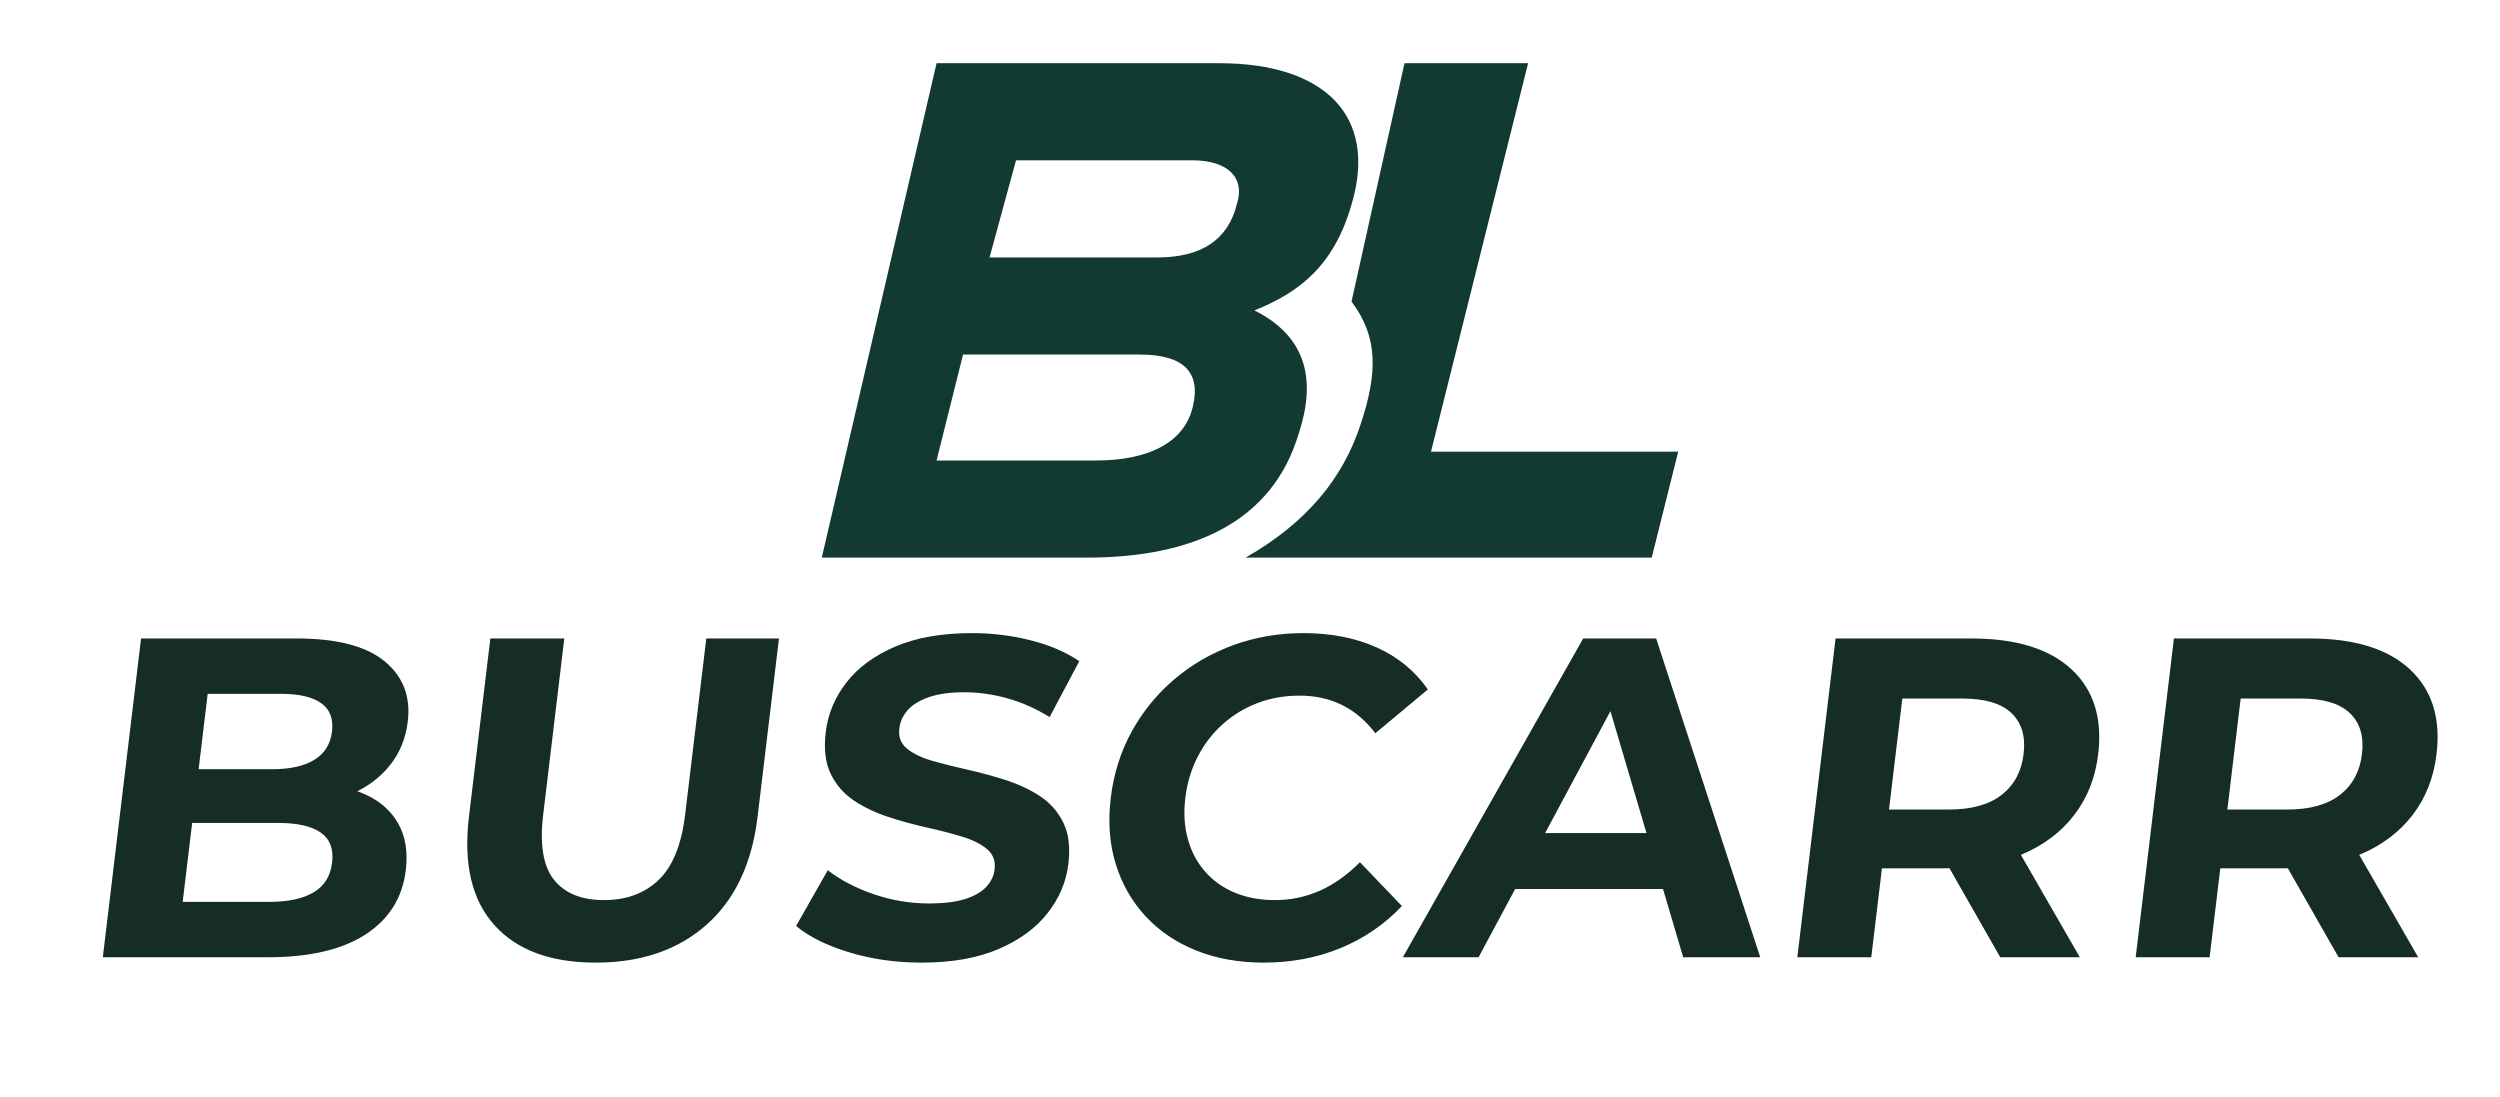
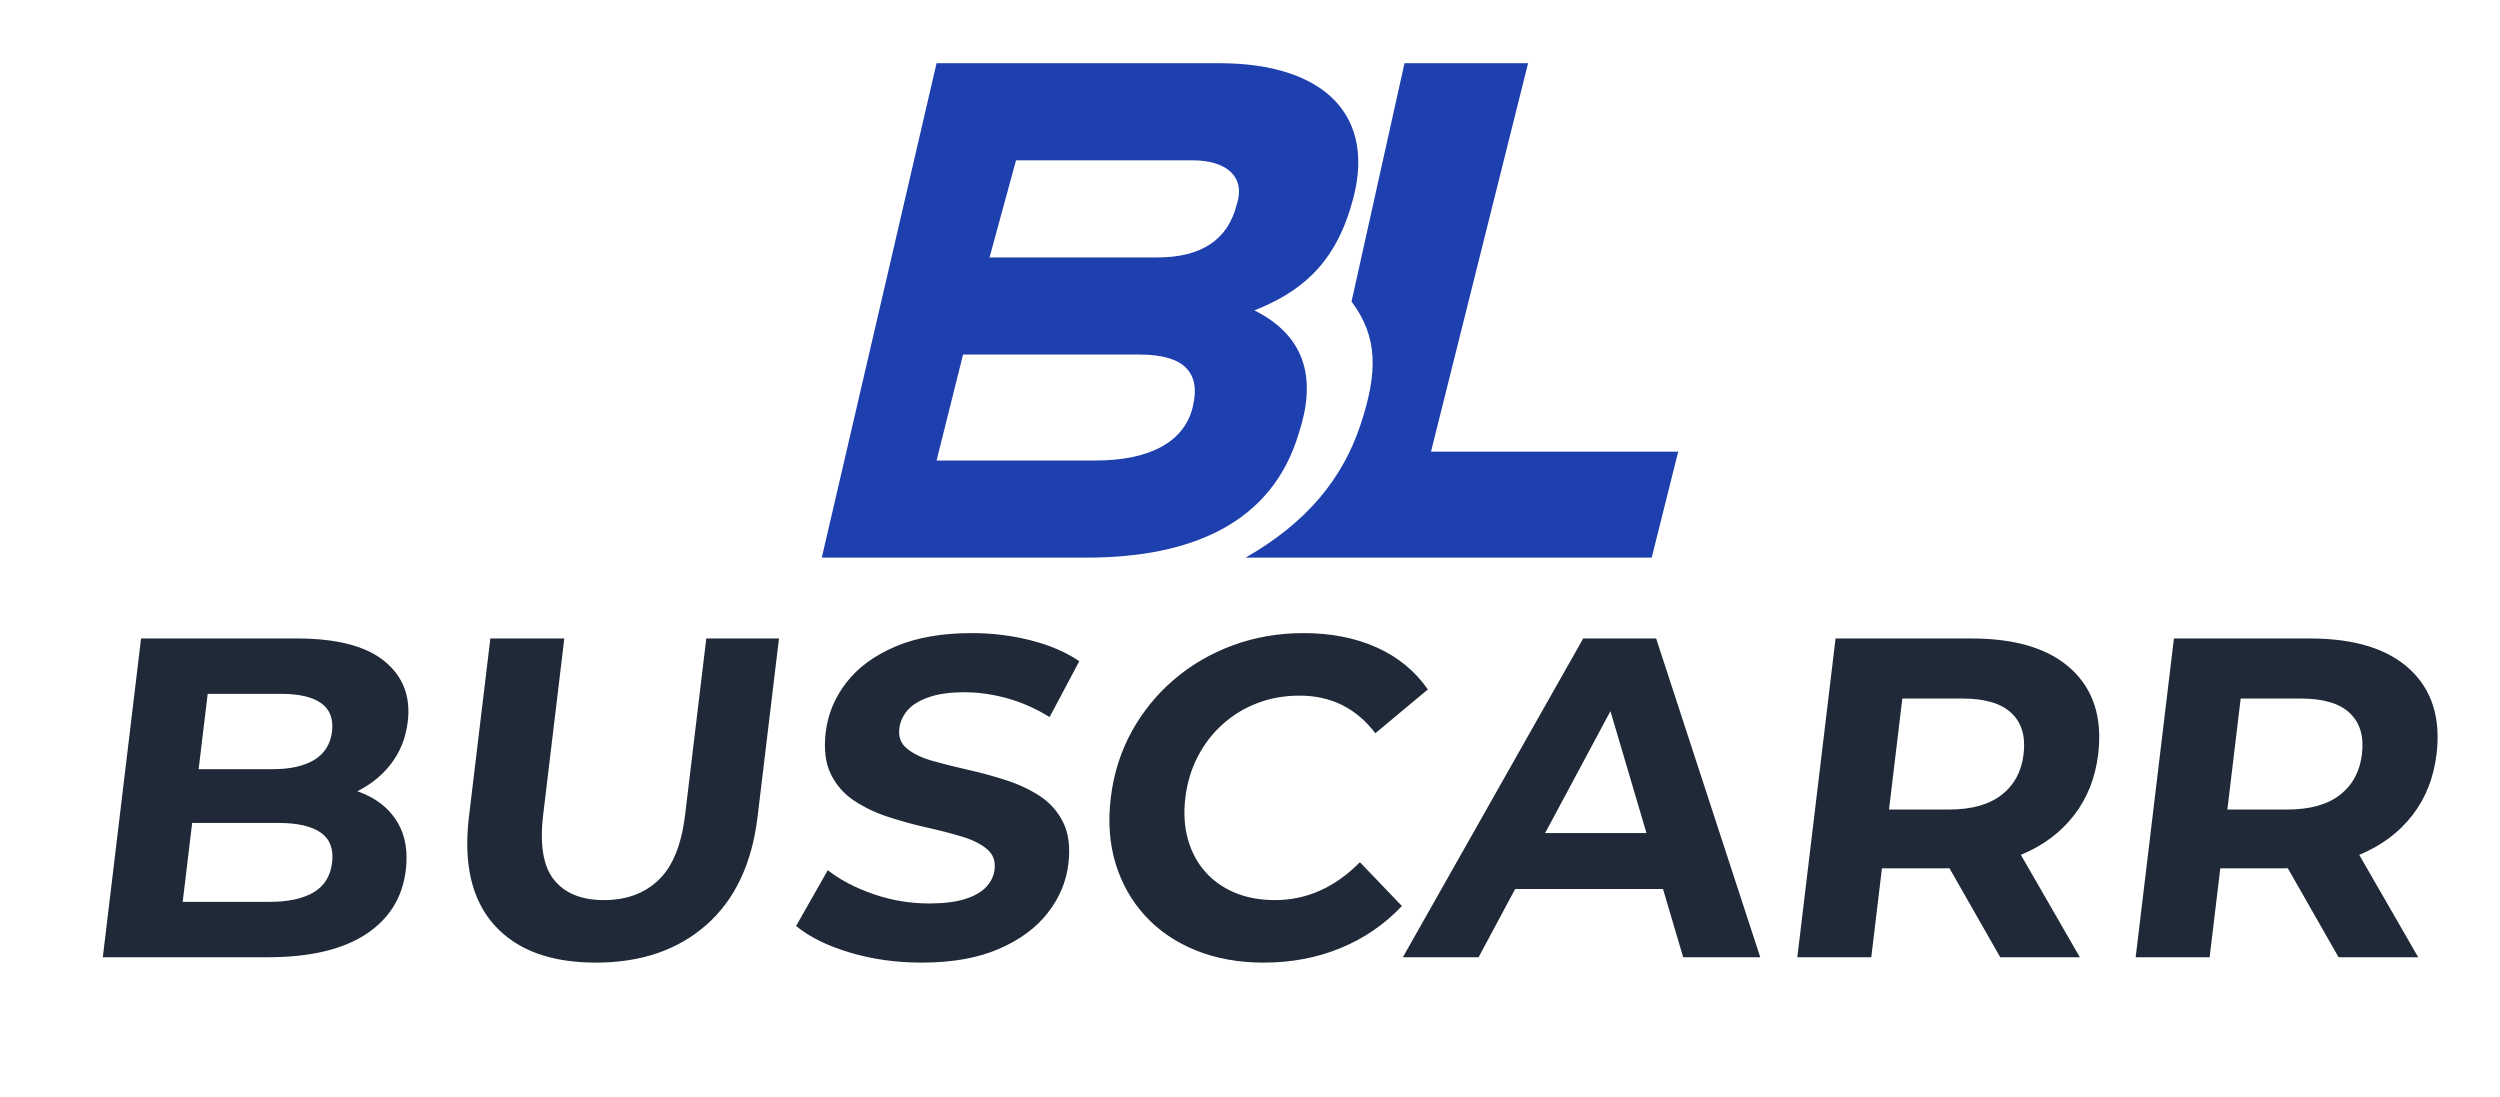
<svg xmlns="http://www.w3.org/2000/svg" viewBox="0 0 269 118" width="269" height="118" role="img" aria-label="BL Buscarr">
-   <path fill="#123A32" fill-rule="evenodd" transform="translate(84.625 3) scale(.95)" d="M17 4H49C61 4 67 10 64 20C62 27 58 30 53 32C59 35 60 40 58 46C55 56 46 60 34 60H4ZM26 15L23 26H42C47 26 50 24 51 20C52 17 50 15 46 15ZM20 37L17 49H35C41 49 45 47 46 43C47 39 45 37 40 37ZM70 4H84L73 48H101L98 60H52C59 56 63 51 65 45C67 39 67 35 64 31Z" />
-   <path fill="#152D26" transform="translate(7 103) scale(0.049)" d="M82.9 0 166.9 -700H509Q640.7 -700 701.6 -650Q762.5 -600 752.6 -517.6Q746 -462.8 714.1 -422.5Q682.2 -382.2 632.2 -360Q582.3 -337.8 521.5 -337.8L545.2 -379.2Q611.5 -379.2 659.7 -357.4Q707.8 -335.6 731.6 -293.6Q755.5 -251.6 748.2 -191.2Q737.4 -100.8 660.4 -50.4Q583.3 0 445 0ZM258.3 -121.6H448Q510.5 -121.6 545.8 -142.5Q581.1 -163.4 586.4 -207.9Q591.8 -252.4 561.6 -273.7Q531.3 -294.9 468.8 -294.9H267.4L281.5 -412.9H454.6Q513.9 -412.9 547.6 -433.6Q581.2 -454.4 586.2 -495.7Q591.2 -537.4 562.5 -557.9Q533.8 -578.4 474.4 -578.4H313.2ZM1165.4 11.8Q1016.5 11.8 942.4 -71Q868.4 -153.8 886.9 -308.4L933.9 -700H1096.3L1050 -313.6Q1038 -214.2 1073.8 -169.9Q1109.5 -125.5 1183.3 -125.5Q1257.4 -125.5 1303.6 -169.9Q1349.8 -214.2 1361.7 -313.6L1408.1 -700H1567.7L1520.7 -308.4Q1502.1 -153.8 1408.2 -71Q1314.3 11.8 1165.4 11.8ZM1880.8 11.8Q1797 11.8 1722.5 -10.6Q1648 -33.1 1605.3 -68.7L1674.9 -191.2Q1715.6 -159.2 1775 -138.7Q1834.3 -118.1 1897.1 -118.1Q1945.6 -118.1 1976.2 -127.8Q2006.8 -137.4 2022.7 -154.3Q2038.6 -171.3 2041.2 -192.9Q2044.5 -221 2024.3 -237.7Q2004.1 -254.5 1969.4 -265Q1934.6 -275.5 1892.4 -284.9Q1850.1 -294.3 1808.1 -308Q1766.1 -321.7 1732.8 -343.8Q1699.4 -365.9 1681.6 -402.2Q1663.7 -438.5 1670.4 -494.5Q1677.6 -554.1 1715.8 -603.3Q1754 -652.6 1823.1 -682.2Q1892.2 -711.8 1991.7 -711.8Q2057.3 -711.8 2119.6 -696.2Q2181.9 -680.6 2227.2 -650.2L2162 -527.4Q2117 -555.3 2069.2 -568.6Q2021.4 -581.9 1974.8 -581.9Q1927.5 -581.9 1896.5 -571Q1865.6 -560.2 1850.1 -542.4Q1834.6 -524.5 1832 -502.3Q1828.6 -474.6 1848.9 -458.1Q1869.1 -441.5 1903.9 -431.5Q1938.7 -421.5 1981.2 -412Q2023.6 -402.5 2065.5 -389.1Q2107.3 -375.7 2140.7 -353.9Q2174 -332.1 2191.9 -296Q2209.8 -259.9 2203.2 -204.9Q2196.2 -146.3 2157.7 -97.1Q2119.2 -47.8 2049.9 -18Q1980.7 11.8 1880.8 11.8ZM2632 11.8Q2550.4 11.8 2484.2 -14.7Q2418 -41.2 2372.8 -89.9Q2327.7 -138.6 2307.2 -204.7Q2286.8 -270.8 2296.3 -350Q2305.8 -429.2 2342.1 -495.3Q2378.4 -561.4 2435.6 -610.1Q2492.7 -658.8 2565.3 -685.3Q2637.8 -711.8 2719.4 -711.8Q2810.3 -711.8 2880.3 -680.3Q2950.3 -648.8 2992.6 -588.1L2877.3 -491.9Q2846.4 -532.7 2804.8 -553.6Q2763.1 -574.5 2710.7 -574.5Q2661.6 -574.5 2618.8 -558.3Q2576 -542 2542.5 -512.1Q2508.9 -482.2 2487.5 -440.9Q2466 -399.7 2460 -350Q2454.1 -300.3 2465.7 -259.1Q2477.2 -217.8 2503.6 -187.9Q2529.9 -158 2568.9 -141.7Q2607.8 -125.5 2656.8 -125.5Q2709.3 -125.5 2755.9 -146.4Q2802.6 -167.3 2843.4 -208.7L2935.6 -112.5Q2878.7 -52.2 2801.1 -20.2Q2723.5 11.8 2632 11.8ZM2937.7 0 3333.7 -700H3493.9L3722.5 0H3553.3L3370.7 -617.6H3434.9L3104 0ZM3112.3 -149.8 3169.5 -272.7H3530.2L3558.5 -149.8ZM3803.9 0 3887.9 -700H4186.6Q4333.1 -700 4406 -632.3Q4478.8 -564.6 4464.6 -446.3Q4455.3 -368.3 4411.6 -311.9Q4368 -255.5 4296.2 -225.4Q4224.4 -195.3 4130 -195.3H3917.4L3998.2 -265.8L3966.3 0ZM4249.5 0 4104.4 -254.4H4277.8L4424.3 0ZM3996.1 -248.2 3932.8 -324.4H4137.1Q4211.5 -324.4 4252.7 -356.7Q4294 -388.9 4300.8 -446.3Q4307.8 -504.2 4274.2 -536.1Q4240.7 -568.1 4166.4 -568.1H3962.1L4043.7 -644.9ZM4546.9 0 4630.9 -700H4929.6Q5076.1 -700 5149 -632.3Q5221.8 -564.6 5207.6 -446.3Q5198.3 -368.3 5154.6 -311.9Q5111 -255.5 5039.2 -225.4Q4967.4 -195.3 4873 -195.3H4660.4L4741.2 -265.8L4709.3 0ZM4992.5 0 4847.4 -254.4H5020.8L5167.3 0ZM4739.1 -248.2 4675.8 -324.4H4880.1Q4954.5 -324.4 4995.7 -356.7Q5037 -388.9 5043.8 -446.3Q5050.8 -504.2 5017.2 -536.1Q4983.7 -568.1 4909.4 -568.1H4705.1L4786.7 -644.9Z" />
+   <path fill="#1e40af" fill-rule="evenodd" transform="translate(84.625 3) scale(.95)" d="M17 4H49C61 4 67 10 64 20C62 27 58 30 53 32C59 35 60 40 58 46C55 56 46 60 34 60H4ZM26 15L23 26H42C47 26 50 24 51 20C52 17 50 15 46 15ZM20 37L17 49H35C41 49 45 47 46 43C47 39 45 37 40 37ZM70 4H84L73 48H101L98 60H52C59 56 63 51 65 45C67 39 67 35 64 31Z" />
+   <path fill="#1f2937" transform="translate(7 103) scale(0.049)" d="M82.9 0 166.9 -700H509Q640.7 -700 701.6 -650Q762.5 -600 752.6 -517.6Q746 -462.8 714.1 -422.5Q682.2 -382.2 632.2 -360Q582.3 -337.8 521.5 -337.8L545.2 -379.2Q611.5 -379.2 659.7 -357.4Q707.8 -335.6 731.6 -293.6Q755.5 -251.6 748.2 -191.2Q737.4 -100.8 660.4 -50.4Q583.3 0 445 0ZM258.3 -121.6H448Q510.5 -121.6 545.8 -142.5Q581.1 -163.4 586.4 -207.9Q591.8 -252.4 561.6 -273.7Q531.3 -294.9 468.8 -294.9H267.4L281.5 -412.9H454.6Q513.9 -412.9 547.6 -433.6Q581.2 -454.4 586.2 -495.7Q591.2 -537.4 562.5 -557.9Q533.8 -578.4 474.4 -578.4H313.2ZM1165.4 11.8Q1016.5 11.8 942.4 -71Q868.4 -153.8 886.9 -308.4L933.9 -700H1096.3L1050 -313.6Q1038 -214.2 1073.8 -169.9Q1109.5 -125.5 1183.3 -125.5Q1257.4 -125.5 1303.6 -169.9Q1349.8 -214.2 1361.7 -313.6L1408.1 -700H1567.7L1520.7 -308.4Q1502.1 -153.8 1408.2 -71Q1314.3 11.8 1165.4 11.8ZM1880.8 11.8Q1797 11.8 1722.5 -10.6Q1648 -33.1 1605.3 -68.7L1674.9 -191.2Q1715.6 -159.2 1775 -138.7Q1834.3 -118.1 1897.1 -118.1Q1945.6 -118.1 1976.2 -127.8Q2006.8 -137.4 2022.7 -154.3Q2038.6 -171.3 2041.2 -192.9Q2044.5 -221 2024.3 -237.7Q2004.1 -254.5 1969.4 -265Q1934.6 -275.5 1892.4 -284.9Q1850.1 -294.3 1808.1 -308Q1766.1 -321.7 1732.8 -343.8Q1699.4 -365.9 1681.6 -402.2Q1663.7 -438.5 1670.4 -494.5Q1677.6 -554.1 1715.8 -603.3Q1754 -652.6 1823.1 -682.2Q1892.2 -711.8 1991.7 -711.8Q2057.3 -711.8 2119.6 -696.2Q2181.9 -680.6 2227.2 -650.2L2162 -527.4Q2117 -555.3 2069.2 -568.6Q2021.4 -581.9 1974.8 -581.9Q1927.5 -581.9 1896.5 -571Q1865.6 -560.2 1850.1 -542.4Q1834.6 -524.5 1832 -502.3Q1828.6 -474.6 1848.9 -458.1Q1869.1 -441.5 1903.9 -431.5Q1938.7 -421.5 1981.2 -412Q2023.6 -402.5 2065.5 -389.1Q2107.3 -375.7 2140.7 -353.9Q2174 -332.1 2191.9 -296Q2209.8 -259.9 2203.2 -204.9Q2196.2 -146.3 2157.7 -97.1Q2119.2 -47.8 2049.9 -18Q1980.7 11.8 1880.8 11.8ZM2632 11.8Q2550.4 11.8 2484.2 -14.7Q2418 -41.2 2372.8 -89.9Q2327.7 -138.6 2307.2 -204.7Q2286.8 -270.8 2296.3 -350Q2305.8 -429.2 2342.1 -495.3Q2378.4 -561.4 2435.6 -610.1Q2492.7 -658.8 2565.3 -685.3Q2637.8 -711.8 2719.4 -711.8Q2810.3 -711.8 2880.3 -680.3Q2950.3 -648.8 2992.6 -588.1L2877.3 -491.9Q2846.4 -532.7 2804.8 -553.6Q2763.1 -574.5 2710.7 -574.5Q2661.6 -574.5 2618.8 -558.3Q2576 -542 2542.5 -512.1Q2508.9 -482.2 2487.5 -440.9Q2466 -399.7 2460 -350Q2454.1 -300.3 2465.7 -259.1Q2477.2 -217.8 2503.6 -187.9Q2529.9 -158 2568.9 -141.7Q2607.8 -125.5 2656.8 -125.5Q2709.3 -125.5 2755.9 -146.4Q2802.6 -167.3 2843.4 -208.7L2935.6 -112.5Q2878.7 -52.2 2801.1 -20.2Q2723.5 11.8 2632 11.8ZM2937.7 0 3333.7 -700H3493.9L3722.5 0H3553.3L3370.7 -617.6H3434.9L3104 0ZM3112.3 -149.8 3169.5 -272.7H3530.2L3558.5 -149.8ZM3803.9 0 3887.9 -700H4186.6Q4333.1 -700 4406 -632.3Q4478.8 -564.6 4464.6 -446.3Q4455.3 -368.3 4411.6 -311.9Q4368 -255.5 4296.2 -225.4Q4224.4 -195.3 4130 -195.3H3917.4L3998.2 -265.8L3966.3 0ZM4249.5 0 4104.4 -254.4H4277.8L4424.3 0ZM3996.1 -248.2 3932.8 -324.4H4137.1Q4211.5 -324.4 4252.7 -356.7Q4294 -388.9 4300.8 -446.3Q4307.8 -504.2 4274.2 -536.1Q4240.7 -568.1 4166.4 -568.1H3962.1L4043.7 -644.9ZM4546.9 0 4630.9 -700H4929.6Q5076.1 -700 5149 -632.3Q5221.8 -564.6 5207.6 -446.3Q5198.3 -368.3 5154.6 -311.9Q5111 -255.5 5039.2 -225.4Q4967.4 -195.3 4873 -195.3H4660.4L4741.2 -265.8L4709.3 0ZM4992.5 0 4847.4 -254.4H5020.8L5167.3 0ZM4739.1 -248.2 4675.8 -324.4H4880.1Q4954.5 -324.4 4995.7 -356.7Q5037 -388.9 5043.8 -446.3Q5050.8 -504.2 5017.2 -536.1Q4983.7 -568.1 4909.4 -568.1H4705.1L4786.7 -644.9Z" />
</svg>
